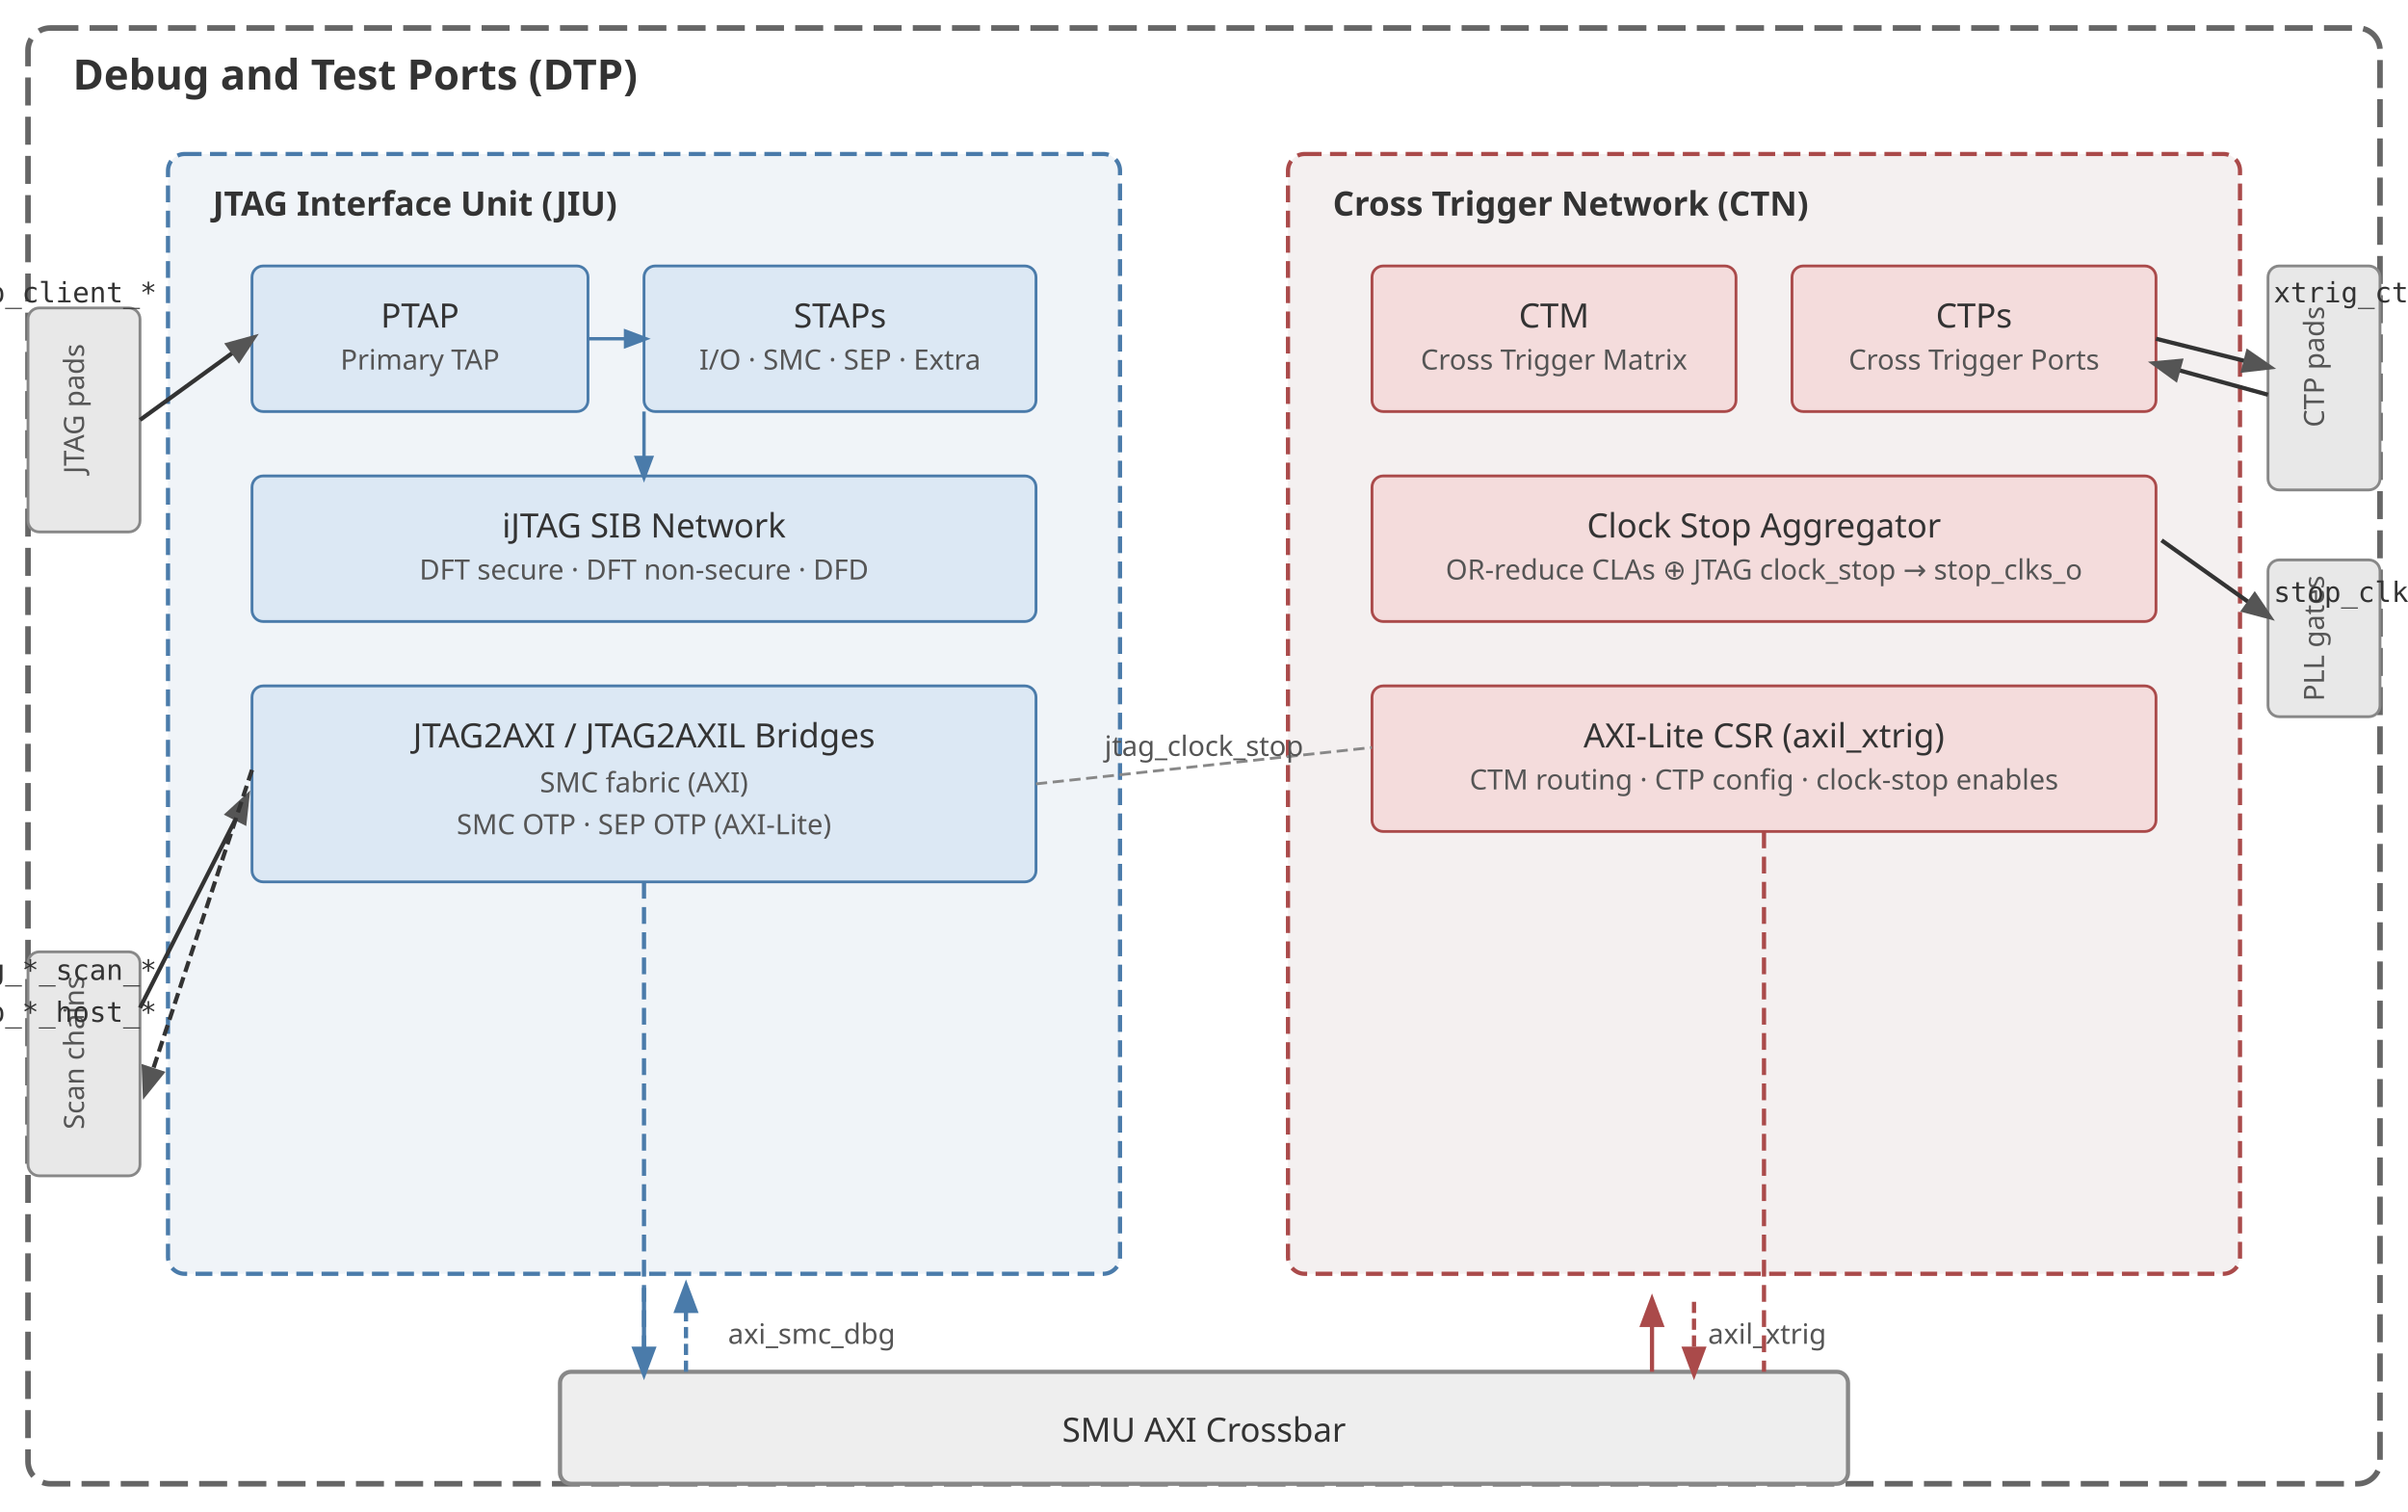
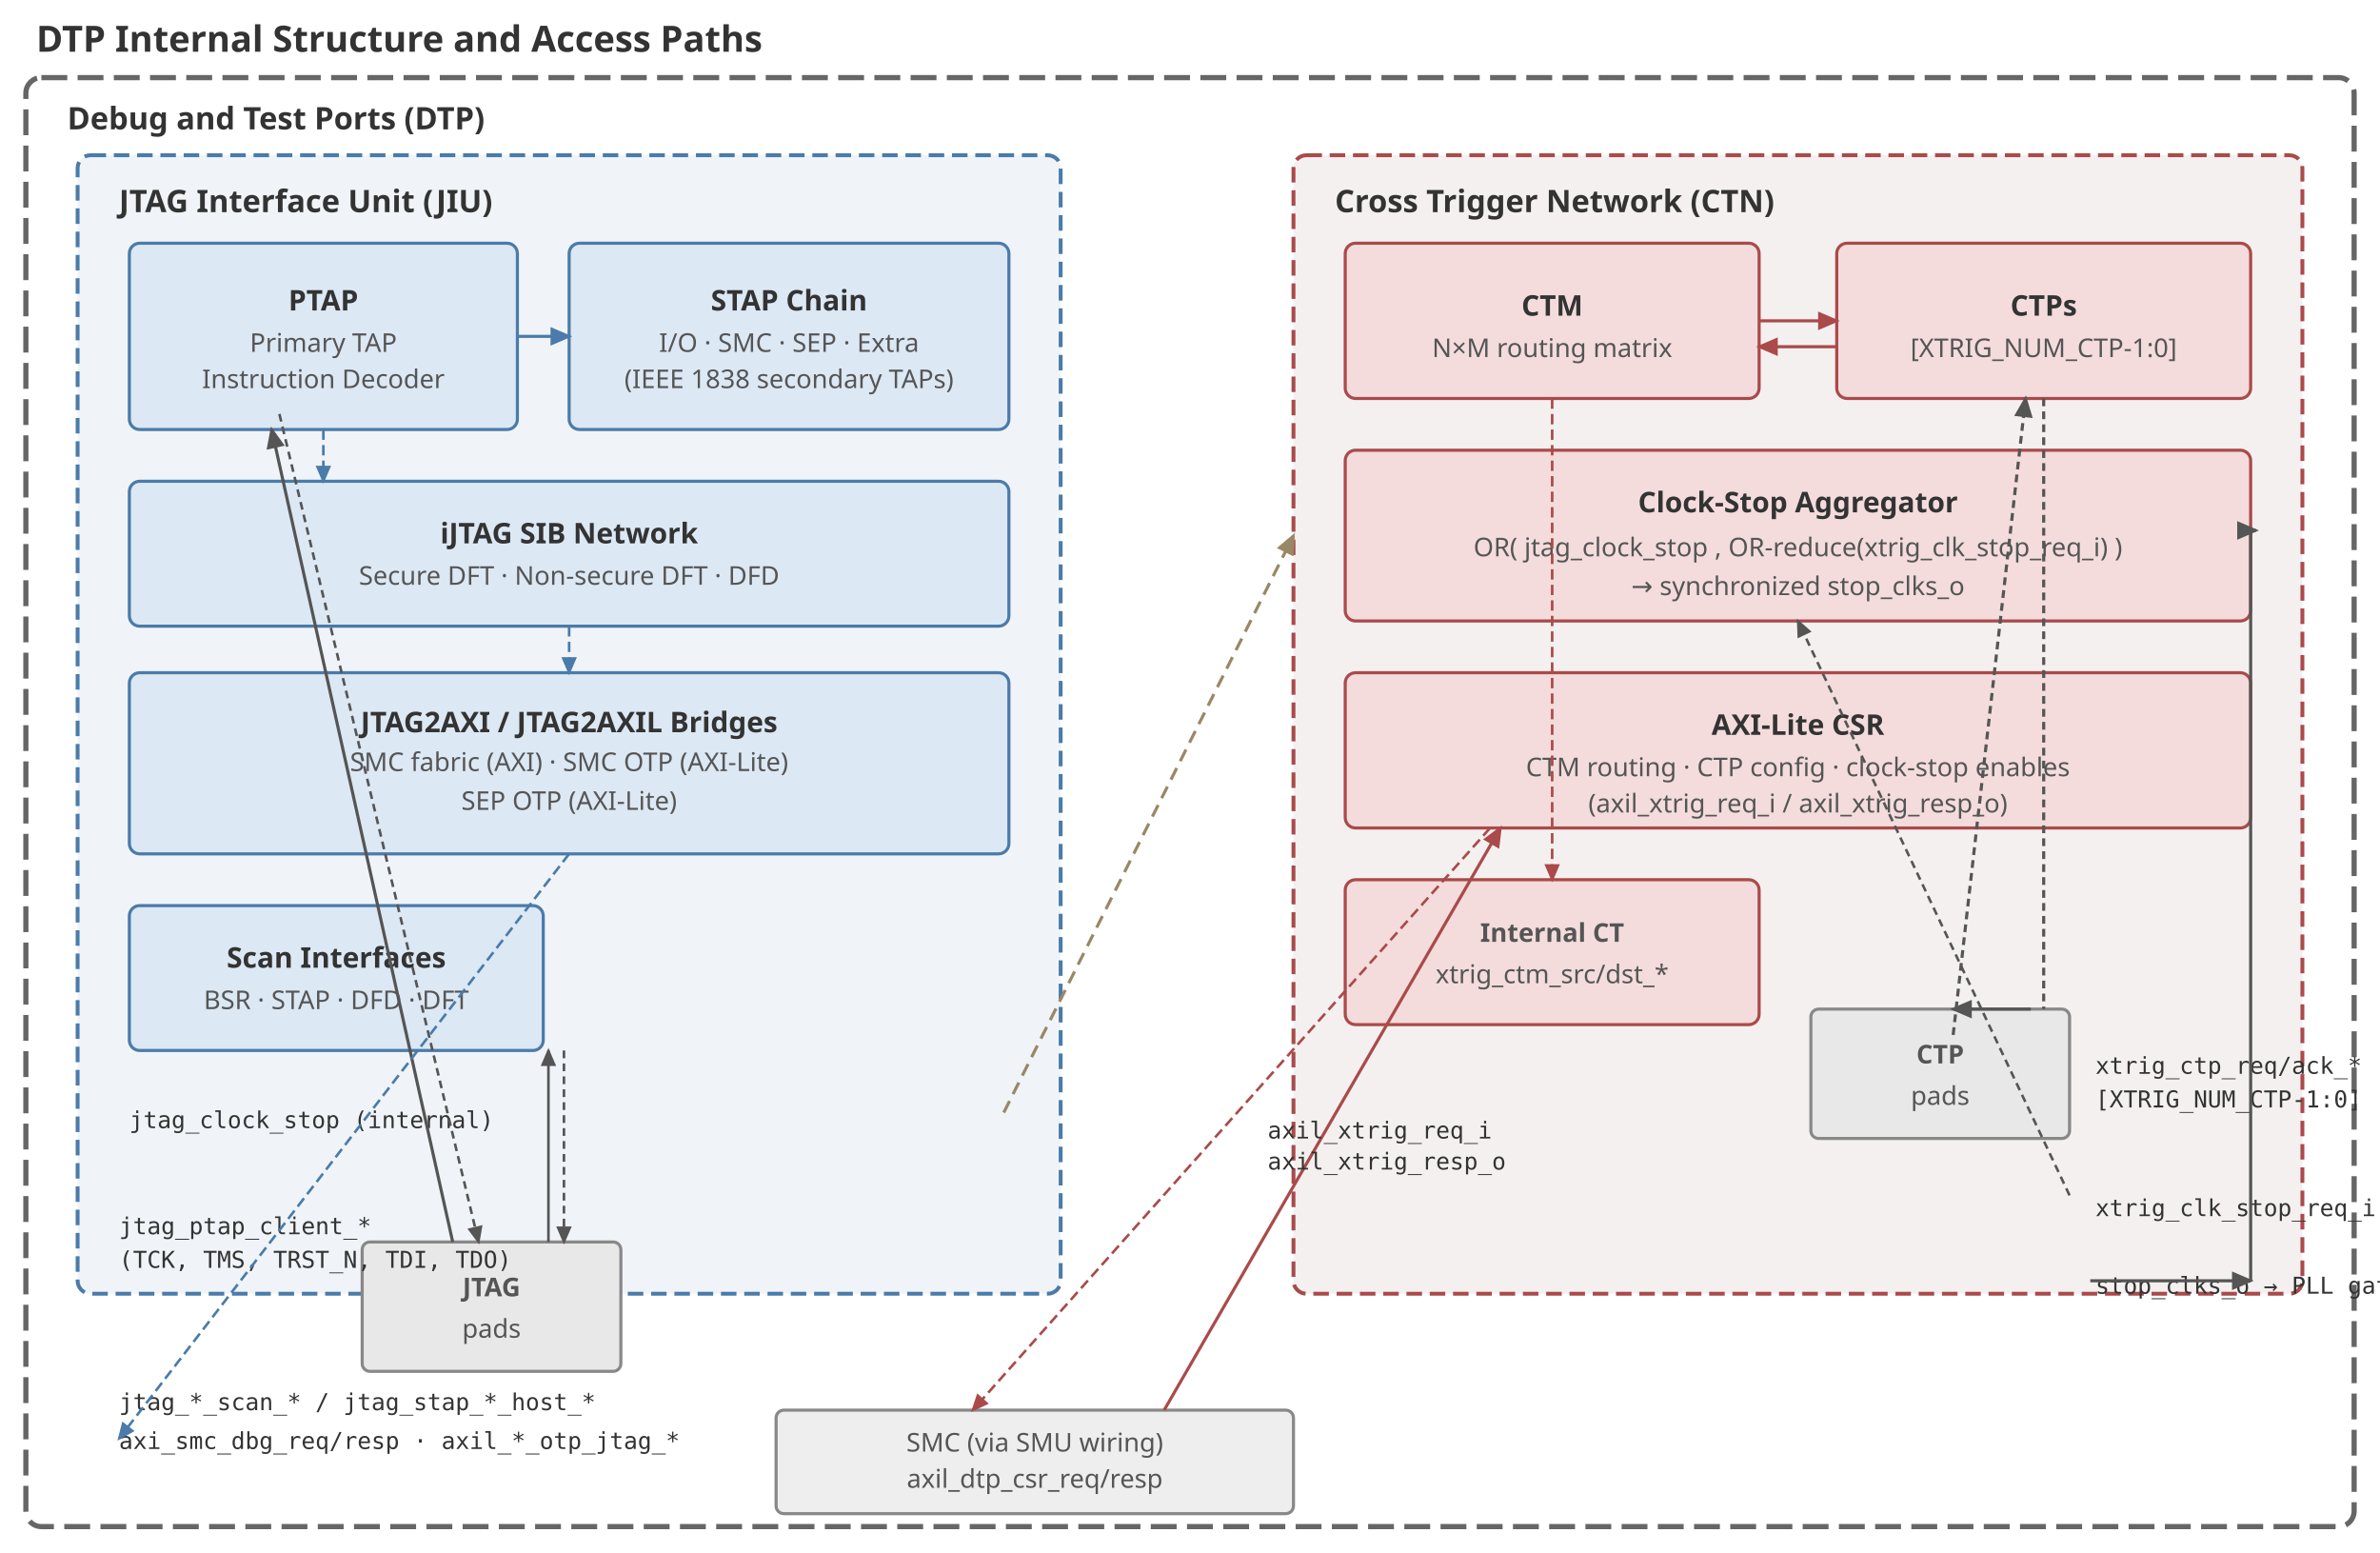
- <svg xmlns="http://www.w3.org/2000/svg" version="1.1" width="860" height="540" viewBox="0 0 860 540">
+ <svg xmlns="http://www.w3.org/2000/svg" version="1.1" width="920" height="600" viewBox="0 0 920 600">
  <defs>
    <style>
      text { font-family: sans-serif; fill: #333333; }
-       .title  { font-size: 15px; font-weight: bold; }
-       .label  { font-size: 12px; }
+       .title  { font-size: 14px; font-weight: bold; }
+       .blabel { font-size: 12px; font-weight: bold; }
+       .label  { font-size: 11px; }
      .small  { font-size: 10px; fill: #555555; }
-       .port   { font-size: 10px; font-family: monospace; fill: #333333; }
+       .port   { font-size: 9px; font-family: monospace; fill: #333333; }
    </style>
-   </defs>
-   <rect x="10" y="10" width="840" height="520" rx="8" fill="none" stroke="#666666" stroke-width="2" stroke-dasharray="10 4" />
-   <text x="26" y="32" class="title">Debug and Test Ports (DTP)</text>
-   <rect x="60" y="55" width="340" height="400" rx="6" fill="#f0f4f8" stroke="#4a7baa" stroke-width="1.5" stroke-dasharray="6 3" />
-   <text x="76" y="77" class="label" font-weight="bold" fill="#4a7baa">JTAG Interface Unit (JIU)</text>
-   <rect x="90" y="95" width="120" height="52" rx="4" fill="#dce8f4" stroke="#4a7baa" stroke-width="1" />
-   <text x="150" y="117" class="label" text-anchor="middle">PTAP</text>
-   <text x="150" y="132" class="small" text-anchor="middle">Primary TAP</text>
-   <rect x="230" y="95" width="140" height="52" rx="4" fill="#dce8f4" stroke="#4a7baa" stroke-width="1" />
-   <text x="300" y="117" class="label" text-anchor="middle">STAPs</text>
-   <text x="300" y="132" class="small" text-anchor="middle">I/O · SMC · SEP · Extra</text>
-   <rect x="90" y="170" width="280" height="52" rx="4" fill="#dce8f4" stroke="#4a7baa" stroke-width="1" />
-   <text x="230" y="192" class="label" text-anchor="middle">iJTAG SIB Network</text>
-   <text x="230" y="207" class="small" text-anchor="middle">DFT secure · DFT non-secure · DFD</text>
-   <rect x="90" y="245" width="280" height="70" rx="4" fill="#dce8f4" stroke="#4a7baa" stroke-width="1" />
-   <text x="230" y="267" class="label" text-anchor="middle">JTAG2AXI / JTAG2AXIL Bridges</text>
-   <text x="230" y="283" class="small" text-anchor="middle">SMC fabric (AXI)</text>
-   <text x="230" y="298" class="small" text-anchor="middle">SMC OTP · SEP OTP (AXI-Lite)</text>
-   <line x1="210" y1="121" x2="230" y2="121" stroke="#4a7baa" stroke-width="1.2" marker-end="url(#arr-blue)" />
-   <line x1="230" y1="147" x2="230" y2="170" stroke="#4a7baa" stroke-width="1.2" marker-end="url(#arr-blue)" />
-   <rect x="460" y="55" width="340" height="400" rx="6" fill="#f4f0f0" stroke="#aa4a4a" stroke-width="1.5" stroke-dasharray="6 3" />
-   <text x="476" y="77" class="label" font-weight="bold" fill="#aa4a4a">Cross Trigger Network (CTN)</text>
-   <rect x="490" y="95" width="130" height="52" rx="4" fill="#f4dcdc" stroke="#aa4a4a" stroke-width="1" />
-   <text x="555" y="117" class="label" text-anchor="middle">CTM</text>
-   <text x="555" y="132" class="small" text-anchor="middle">Cross Trigger Matrix</text>
-   <rect x="640" y="95" width="130" height="52" rx="4" fill="#f4dcdc" stroke="#aa4a4a" stroke-width="1" />
-   <text x="705" y="117" class="label" text-anchor="middle">CTPs</text>
-   <text x="705" y="132" class="small" text-anchor="middle">Cross Trigger Ports</text>
-   <rect x="490" y="170" width="280" height="52" rx="4" fill="#f4dcdc" stroke="#aa4a4a" stroke-width="1" />
-   <text x="630" y="192" class="label" text-anchor="middle">Clock Stop Aggregator</text>
-   <text x="630" y="207" class="small" text-anchor="middle">OR-reduce CLAs ⊕ JTAG clock_stop → stop_clks_o</text>
-   <rect x="490" y="245" width="280" height="52" rx="4" fill="#f4dcdc" stroke="#aa4a4a" stroke-width="1" />
-   <text x="630" y="267" class="label" text-anchor="middle">AXI-Lite CSR (axil_xtrig)</text>
-   <text x="630" y="282" class="small" text-anchor="middle">CTM routing · CTP config · clock-stop enables</text>
-   <rect x="10" y="110" width="40" height="80" rx="4" fill="#e8e8e8" stroke="#888888" stroke-width="1" />
-   <text x="30" y="146" class="small" text-anchor="middle" transform="rotate(-90,30,146)">JTAG pads</text>
-   <line x1="50" y1="150" x2="90" y2="121" stroke="#333333" stroke-width="1.5" marker-end="url(#arr-gray)" />
-   <rect x="10" y="340" width="40" height="80" rx="4" fill="#e8e8e8" stroke="#888888" stroke-width="1" />
-   <text x="30" y="376" class="small" text-anchor="middle" transform="rotate(-90,30,376)">Scan chains</text>
-   <line x1="50" y1="360" x2="88" y2="285" stroke="#333333" stroke-width="1.5" marker-end="url(#arr-gray)" />
-   <line x1="90" y1="275" x2="52" y2="390" stroke="#333333" stroke-width="1.5" stroke-dasharray="4 2" marker-end="url(#arr-gray)" />
-   <rect x="810" y="95" width="40" height="80" rx="4" fill="#e8e8e8" stroke="#888888" stroke-width="1" />
-   <text x="830" y="131" class="small" text-anchor="middle" transform="rotate(-90,830,131)">CTP pads</text>
-   <line x1="770" y1="121" x2="810" y2="131" stroke="#333333" stroke-width="1.5" marker-end="url(#arr-gray)" />
-   <line x1="810" y1="141" x2="770" y2="130" stroke="#333333" stroke-width="1.5" marker-end="url(#arr-gray)" />
-   <rect x="810" y="200" width="40" height="56" rx="4" fill="#e8e8e8" stroke="#888888" stroke-width="1" />
-   <text x="830" y="228" class="small" text-anchor="middle" transform="rotate(-90,830,228)">PLL gates</text>
-   <line x1="772" y1="193" x2="810" y2="220" stroke="#333333" stroke-width="1.5" marker-end="url(#arr-gray)" />
-   <line x1="370" y1="280" x2="490" y2="267" stroke="#888888" stroke-width="1" stroke-dasharray="4 2" />
-   <text x="430" y="270" class="small" text-anchor="middle">jtag_clock_stop</text>
-   <rect x="200" y="490" width="460" height="40" rx="4" fill="#eeeeee" stroke="#888888" stroke-width="1.5" />
-   <text x="430" y="515" class="label" text-anchor="middle" fill="#333333">SMU AXI Crossbar</text>
-   <line x1="230" y1="460" x2="230" y2="490" stroke="#4a7baa" stroke-width="1.5" marker-end="url(#arr-blue)" />
-   <line x1="245" y1="490" x2="245" y2="460" stroke="#4a7baa" stroke-width="1.5" stroke-dasharray="4 2" marker-end="url(#arr-blue)" />
-   <text x="260" y="480" class="small">axi_smc_dbg</text>
-   <line x1="590" y1="490" x2="590" y2="465" stroke="#aa4a4a" stroke-width="1.5" marker-end="url(#arr-red)" />
-   <line x1="605" y1="465" x2="605" y2="490" stroke="#aa4a4a" stroke-width="1.5" stroke-dasharray="4 2" marker-end="url(#arr-red)" />
-   <text x="610" y="480" class="small">axil_xtrig</text>
-   <line x1="630" y1="297" x2="630" y2="490" stroke="#aa4a4a" stroke-width="1.5" stroke-dasharray="6 3" />
-   <line x1="230" y1="315" x2="230" y2="490" stroke="#4a7baa" stroke-width="1.5" stroke-dasharray="6 3" />
-   <defs>
-     <marker id="arr-blue" markerWidth="8" markerHeight="8" refX="6" refY="3" orient="auto">
-       <path d="M0,0 L0,6 L8,3 z" fill="#4a7baa" />
+     <marker id="arr-b" markerWidth="7" markerHeight="7" refX="6" refY="3" orient="auto">
+       <path d="M0,0 L0,6 L7,3 z" fill="#4a7baa" />
    </marker>
-     <marker id="arr-red" markerWidth="8" markerHeight="8" refX="6" refY="3" orient="auto">
-       <path d="M0,0 L0,6 L8,3 z" fill="#aa4a4a" />
+     <marker id="arr-r" markerWidth="7" markerHeight="7" refX="6" refY="3" orient="auto">
+       <path d="M0,0 L0,6 L7,3 z" fill="#aa4a4a" />
    </marker>
-     <marker id="arr-gray" markerWidth="8" markerHeight="8" refX="6" refY="3" orient="auto">
-       <path d="M0,0 L0,6 L8,3 z" fill="#555555" />
+     <marker id="arr-g" markerWidth="7" markerHeight="7" refX="6" refY="3" orient="auto">
+       <path d="M0,0 L0,6 L7,3 z" fill="#555555" />
+     </marker>
+     <marker id="arr-k" markerWidth="7" markerHeight="7" refX="6" refY="3" orient="auto">
+       <path d="M0,0 L0,6 L7,3 z" fill="#998866" />
    </marker>
  </defs>
-   <text x="56" y="108" class="port" text-anchor="end">jtag_ptap_client_*</text>
-   <text x="56" y="350" class="port" text-anchor="end">jtag_*_scan_*</text>
-   <text x="56" y="365" class="port" text-anchor="end">jtag_stap_*_host_*</text>
-   <text x="812" y="108" class="port">xtrig_ctp_req/ack_*</text>
-   <text x="812" y="215" class="port">stop_clks_o</text>
+   <text x="14" y="20" class="title">DTP Internal Structure and Access Paths</text>
+   <rect x="10" y="30" width="900" height="560" rx="6" fill="none" stroke="#666666" stroke-width="2" stroke-dasharray="10 4" />
+   <text x="26" y="50" class="blabel" fill="#444444">Debug and Test Ports (DTP)</text>
+   <rect x="30" y="60" width="380" height="440" rx="5" fill="#f0f4f8" stroke="#4a7baa" stroke-width="1.5" stroke-dasharray="6 3" />
+   <text x="46" y="82" class="blabel" fill="#4a7baa">JTAG Interface Unit (JIU)</text>
+   <rect x="50" y="94" width="150" height="72" rx="4" fill="#dce8f4" stroke="#4a7baa" stroke-width="1.2" />
+   <text x="125" y="120" class="label" text-anchor="middle" font-weight="bold">PTAP</text>
+   <text x="125" y="136" class="small" text-anchor="middle">Primary TAP</text>
+   <text x="125" y="150" class="small" text-anchor="middle">Instruction Decoder</text>
+   <rect x="220" y="94" width="170" height="72" rx="4" fill="#dce8f4" stroke="#4a7baa" stroke-width="1.2" />
+   <text x="305" y="120" class="label" text-anchor="middle" font-weight="bold">STAP Chain</text>
+   <text x="305" y="136" class="small" text-anchor="middle">I/O · SMC · SEP · Extra</text>
+   <text x="305" y="150" class="small" text-anchor="middle">(IEEE 1838 secondary TAPs)</text>
+   <line x1="200" y1="130" x2="220" y2="130" stroke="#4a7baa" stroke-width="1.2" marker-end="url(#arr-b)" />
+   <rect x="50" y="186" width="340" height="56" rx="4" fill="#dce8f4" stroke="#4a7baa" stroke-width="1.2" />
+   <text x="220" y="210" class="label" text-anchor="middle" font-weight="bold">iJTAG SIB Network</text>
+   <text x="220" y="226" class="small" text-anchor="middle">Secure DFT · Non-secure DFT · DFD</text>
+   <line x1="125" y1="166" x2="125" y2="186" stroke="#4a7baa" stroke-width="1" stroke-dasharray="4 2" marker-end="url(#arr-b)" />
+   <rect x="50" y="260" width="340" height="70" rx="4" fill="#dce8f4" stroke="#4a7baa" stroke-width="1.2" />
+   <text x="220" y="283" class="label" text-anchor="middle" font-weight="bold">JTAG2AXI / JTAG2AXIL Bridges</text>
+   <text x="220" y="298" class="small" text-anchor="middle">SMC fabric (AXI) · SMC OTP (AXI-Lite)</text>
+   <text x="220" y="313" class="small" text-anchor="middle">SEP OTP (AXI-Lite)</text>
+   <line x1="220" y1="242" x2="220" y2="260" stroke="#4a7baa" stroke-width="1" stroke-dasharray="4 2" marker-end="url(#arr-b)" />
+   <rect x="50" y="350" width="160" height="56" rx="4" fill="#dce8f4" stroke="#4a7baa" stroke-width="1.2" />
+   <text x="130" y="374" class="label" text-anchor="middle" font-weight="bold">Scan Interfaces</text>
+   <text x="130" y="390" class="small" text-anchor="middle">BSR · STAP · DFD · DFT</text>
+   <text x="50" y="436" class="port" fill="#998866">jtag_clock_stop (internal)</text>
+   <rect x="500" y="60" width="390" height="440" rx="5" fill="#f4f0f0" stroke="#aa4a4a" stroke-width="1.5" stroke-dasharray="6 3" />
+   <text x="516" y="82" class="blabel" fill="#aa4a4a">Cross Trigger Network (CTN)</text>
+   <rect x="520" y="94" width="160" height="60" rx="4" fill="#f4dcdc" stroke="#aa4a4a" stroke-width="1.2" />
+   <text x="600" y="122" class="label" text-anchor="middle" font-weight="bold">CTM</text>
+   <text x="600" y="138" class="small" text-anchor="middle">N×M routing matrix</text>
+   <rect x="710" y="94" width="160" height="60" rx="4" fill="#f4dcdc" stroke="#aa4a4a" stroke-width="1.2" />
+   <text x="790" y="122" class="label" text-anchor="middle" font-weight="bold">CTPs</text>
+   <text x="790" y="138" class="small" text-anchor="middle">[XTRIG_NUM_CTP-1:0]</text>
+   <line x1="680" y1="124" x2="710" y2="124" stroke="#aa4a4a" stroke-width="1.2" marker-end="url(#arr-r)" />
+   <line x1="710" y1="134" x2="680" y2="134" stroke="#aa4a4a" stroke-width="1.2" marker-end="url(#arr-r)" />
+   <rect x="520" y="174" width="350" height="66" rx="4" fill="#f4dcdc" stroke="#aa4a4a" stroke-width="1.2" />
+   <text x="695" y="198" class="label" text-anchor="middle" font-weight="bold">Clock-Stop Aggregator</text>
+   <text x="695" y="215" class="small" text-anchor="middle">OR( jtag_clock_stop , OR-reduce(xtrig_clk_stop_req_i) )</text>
+   <text x="695" y="230" class="small" text-anchor="middle">→ synchronized stop_clks_o</text>
+   <rect x="520" y="260" width="350" height="60" rx="4" fill="#f4dcdc" stroke="#aa4a4a" stroke-width="1.2" />
+   <text x="695" y="284" class="label" text-anchor="middle" font-weight="bold">AXI-Lite CSR</text>
+   <text x="695" y="300" class="small" text-anchor="middle">CTM routing · CTP config · clock-stop enables</text>
+   <text x="695" y="314" class="small" text-anchor="middle">(axil_xtrig_req_i / axil_xtrig_resp_o)</text>
+   <line x1="388" y1="430" x2="500" y2="207" stroke="#998866" stroke-width="1.2" stroke-dasharray="5 3" marker-end="url(#arr-k)" />
+   <rect x="520" y="340" width="160" height="56" rx="4" fill="#f4dcdc" stroke="#aa4a4a" stroke-width="1.2" />
+   <text x="600" y="364" class="small" text-anchor="middle" font-weight="bold">Internal CT</text>
+   <text x="600" y="380" class="small" text-anchor="middle">xtrig_ctm_src/dst_*</text>
+   <line x1="600" y1="154" x2="600" y2="340" stroke="#aa4a4a" stroke-width="1" stroke-dasharray="4 2" marker-end="url(#arr-r)" />
+   <rect x="140" y="480" width="100" height="50" rx="3" fill="#e8e8e8" stroke="#888888" stroke-width="1.2" />
+   <text x="190" y="501" class="small" text-anchor="middle" font-weight="bold">JTAG</text>
+   <text x="190" y="517" class="small" text-anchor="middle">pads</text>
+   <line x1="175" y1="480" x2="105" y2="166" stroke="#555555" stroke-width="1.2" marker-end="url(#arr-g)" />
+   <line x1="108" y1="160" x2="185" y2="480" stroke="#555555" stroke-width="1" stroke-dasharray="3 2" marker-end="url(#arr-g)" />
+   <text x="46" y="477" class="port">jtag_ptap_client_*</text>
+   <text x="46" y="490" class="port">(TCK, TMS, TRST_N, TDI, TDO)</text>
+   <text x="46" y="545" class="port">jtag_*_scan_* / jtag_stap_*_host_*</text>
+   <line x1="212" y1="480" x2="212" y2="406" stroke="#555555" stroke-width="1" marker-end="url(#arr-g)" />
+   <line x1="218" y1="406" x2="218" y2="480" stroke="#555555" stroke-width="1" stroke-dasharray="3 2" marker-end="url(#arr-g)" />
+   <rect x="700" y="390" width="100" height="50" rx="3" fill="#e8e8e8" stroke="#888888" stroke-width="1.2" />
+   <text x="750" y="411" class="small" text-anchor="middle" font-weight="bold">CTP</text>
+   <text x="750" y="427" class="small" text-anchor="middle">pads</text>
+   <line x1="790" y1="154" x2="790" y2="390" stroke="#555555" stroke-width="1.2" stroke-dasharray="3 2" />
+   <line x1="785" y1="390" x2="755" y2="390" stroke="#555555" stroke-width="1.2" marker-end="url(#arr-g)" />
+   <line x1="755" y1="400" x2="783" y2="154" stroke="#555555" stroke-width="1.2" stroke-dasharray="3 2" marker-end="url(#arr-g)" />
+   <text x="810" y="415" class="port">xtrig_ctp_req/ack_*</text>
+   <text x="810" y="428" class="port">[XTRIG_NUM_CTP-1:0]</text>
+   <text x="810" y="470" class="port">xtrig_clk_stop_req_i</text>
+   <line x1="800" y1="462" x2="695" y2="240" stroke="#555555" stroke-width="1" stroke-dasharray="3 2" marker-end="url(#arr-g)" />
+   <text x="810" y="500" class="port">stop_clks_o → PLL gates</text>
+   <line x1="808" y1="495" x2="870" y2="495" stroke="#555555" stroke-width="1.2" marker-end="url(#arr-g)" />
+   <line x1="870" y1="495" x2="870" y2="205" stroke="#555555" stroke-width="1.2" />
+   <line x1="870" y1="205" x2="872" y2="205" stroke="#555555" stroke-width="1.2" marker-end="url(#arr-g)" />
+   <rect x="300" y="545" width="200" height="40" rx="3" fill="#eeeeee" stroke="#888888" stroke-width="1.2" />
+   <text x="400" y="561" class="small" text-anchor="middle">SMC (via SMU wiring)</text>
+   <text x="400" y="575" class="small" text-anchor="middle">axil_dtp_csr_req/resp</text>
+   <line x1="450" y1="545" x2="580" y2="320" stroke="#aa4a4a" stroke-width="1.2" marker-end="url(#arr-r)" />
+   <line x1="576" y1="320" x2="376" y2="545" stroke="#aa4a4a" stroke-width="1" stroke-dasharray="4 2" marker-end="url(#arr-r)" />
+   <text x="490" y="440" class="port" fill="#aa4a4a">axil_xtrig_req_i</text>
+   <text x="490" y="452" class="port" fill="#aa4a4a">axil_xtrig_resp_o</text>
+   <text x="46" y="560" class="port">axi_smc_dbg_req/resp · axil_*_otp_jtag_*</text>
+   <line x1="220" y1="330" x2="46" y2="556" stroke="#4a7baa" stroke-width="1" stroke-dasharray="4 2" marker-end="url(#arr-b)" />
</svg>
